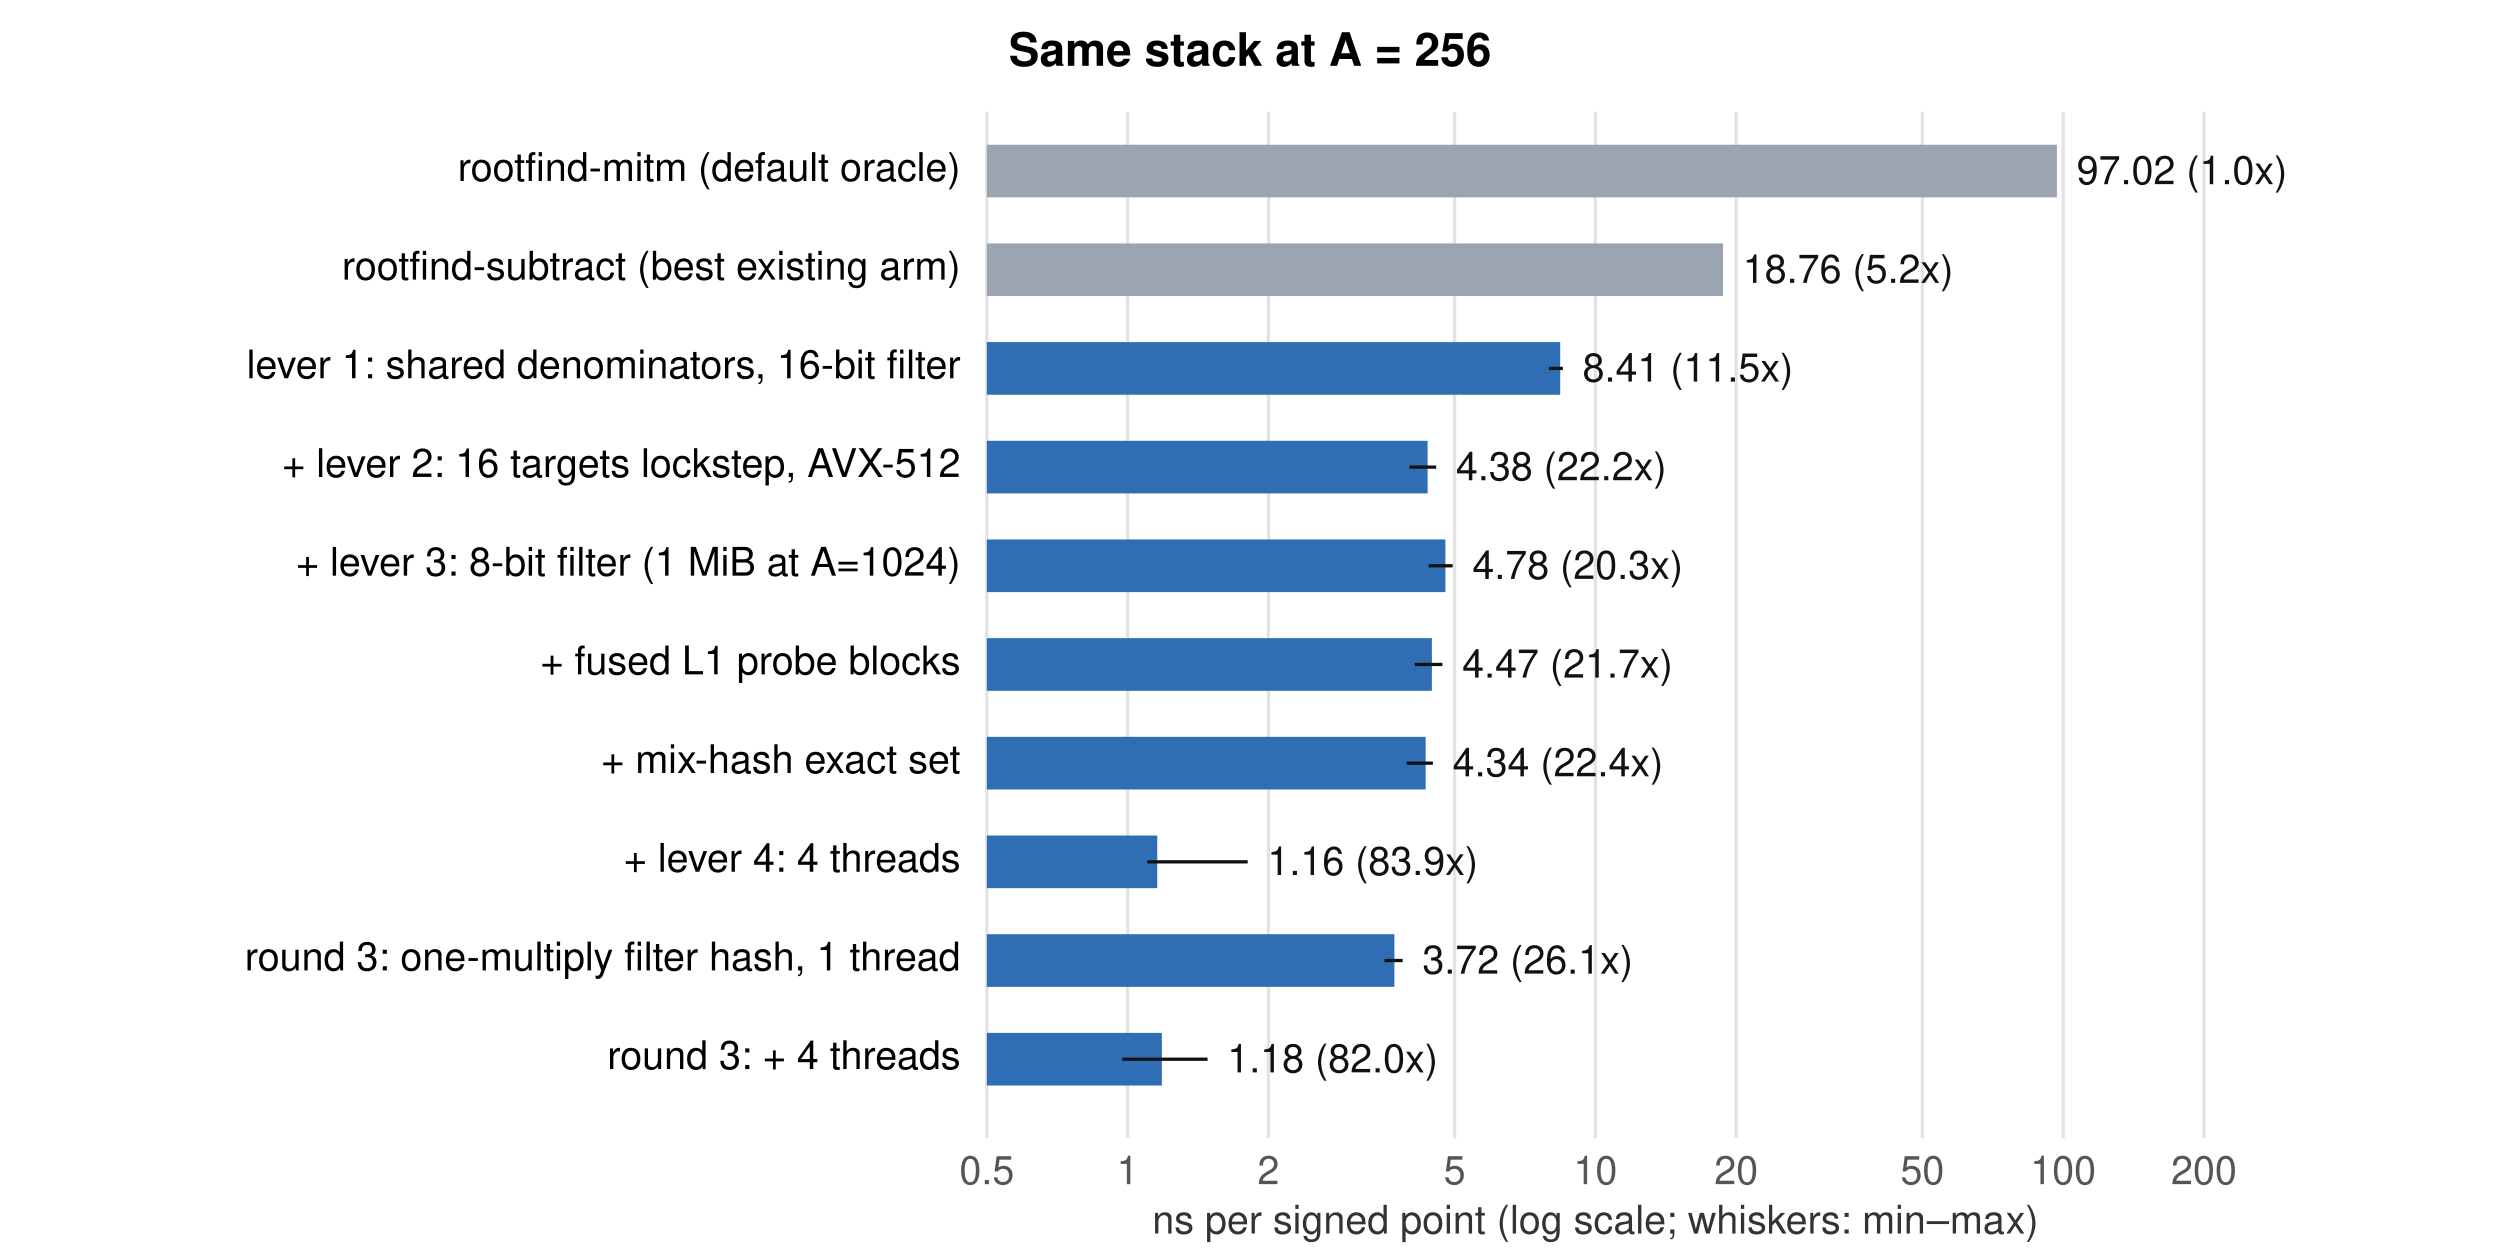
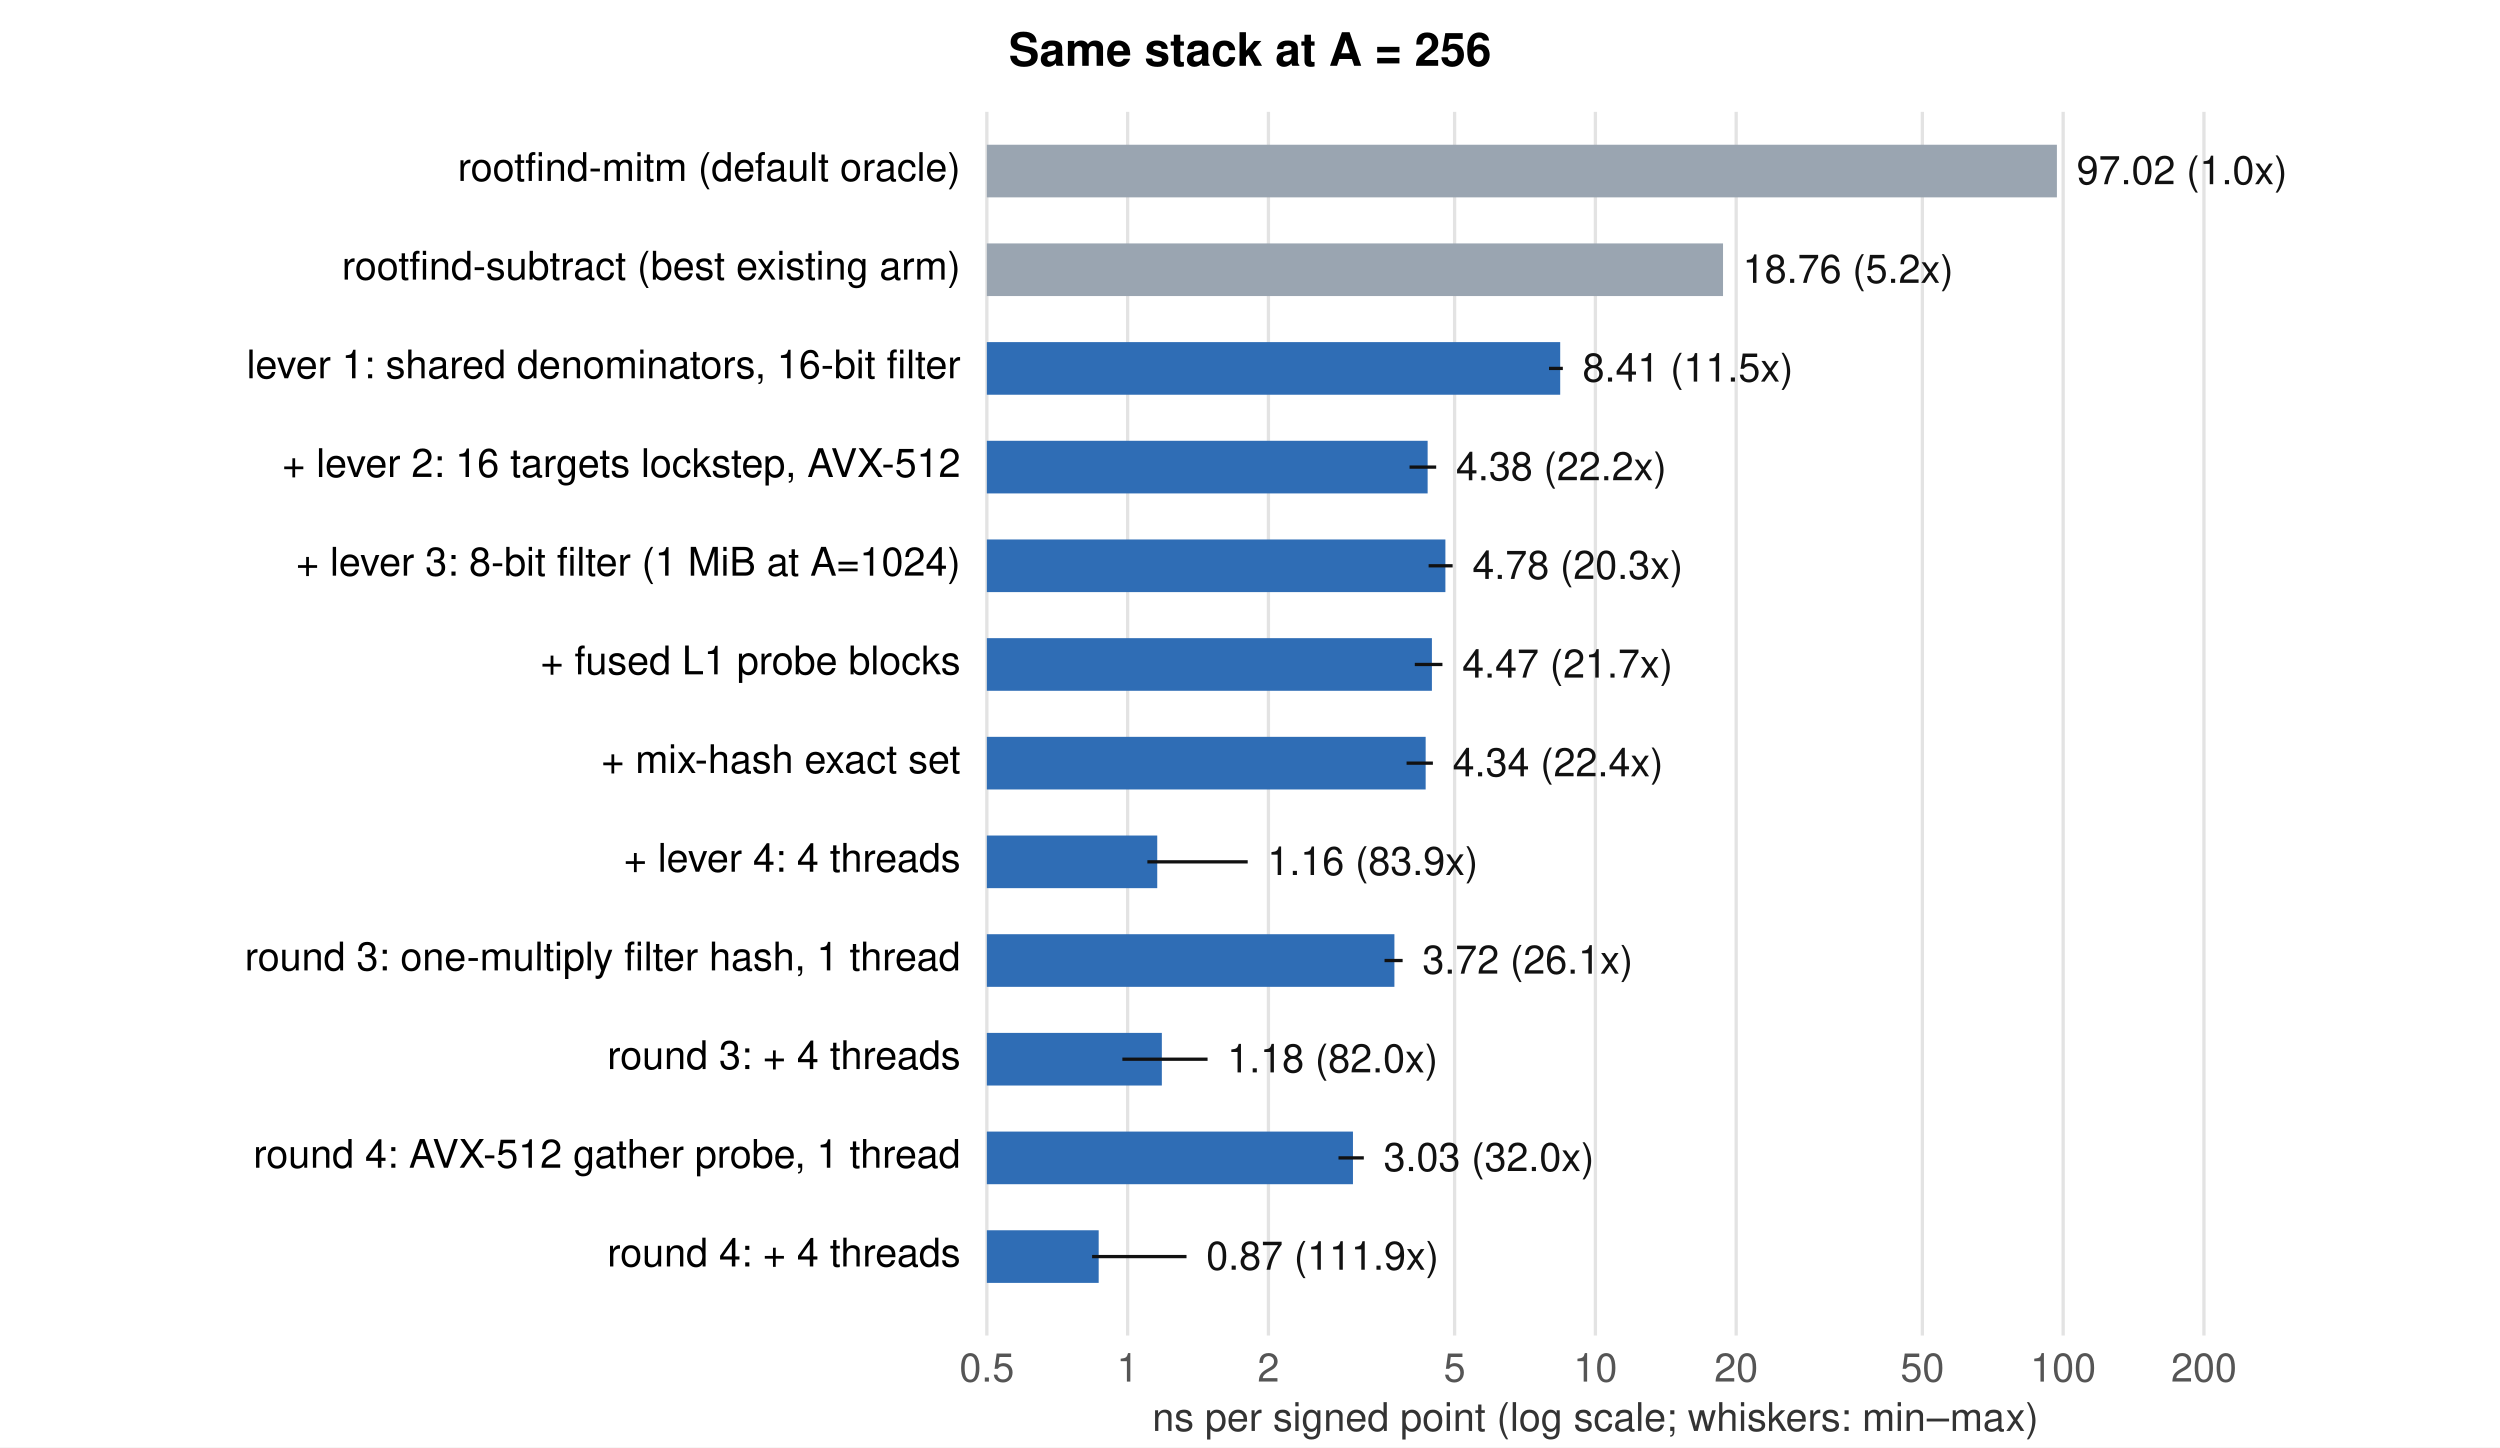
- <svg xmlns="http://www.w3.org/2000/svg" width="760" height="380" font-family="Helvetica,Arial,sans-serif" font-size="12">
+ <svg xmlns="http://www.w3.org/2000/svg" width="760" height="440" font-family="Helvetica,Arial,sans-serif" font-size="12">
  <rect width="100%" height="100%" fill="#ffffff" />
  <text x="380.0" y="20" text-anchor="middle" font-size="14" font-weight="bold">Same stack at A = 256</text>
-   <line x1="300.0" y1="34" x2="300.0" y2="346" stroke="#e3e3e3" />
-   <text x="300.0" y="360" text-anchor="middle" fill="#555">0.5</text>
-   <line x1="342.8" y1="34" x2="342.8" y2="346" stroke="#e3e3e3" />
-   <text x="342.8" y="360" text-anchor="middle" fill="#555">1</text>
-   <line x1="385.6" y1="34" x2="385.6" y2="346" stroke="#e3e3e3" />
-   <text x="385.6" y="360" text-anchor="middle" fill="#555">2</text>
-   <line x1="442.2" y1="34" x2="442.2" y2="346" stroke="#e3e3e3" />
-   <text x="442.2" y="360" text-anchor="middle" fill="#555">5</text>
-   <line x1="485.0" y1="34" x2="485.0" y2="346" stroke="#e3e3e3" />
-   <text x="485.0" y="360" text-anchor="middle" fill="#555">10</text>
-   <line x1="527.8" y1="34" x2="527.8" y2="346" stroke="#e3e3e3" />
-   <text x="527.8" y="360" text-anchor="middle" fill="#555">20</text>
-   <line x1="584.4" y1="34" x2="584.4" y2="346" stroke="#e3e3e3" />
-   <text x="584.4" y="360" text-anchor="middle" fill="#555">50</text>
-   <line x1="627.2" y1="34" x2="627.2" y2="346" stroke="#e3e3e3" />
-   <text x="627.2" y="360" text-anchor="middle" fill="#555">100</text>
-   <line x1="670.0" y1="34" x2="670.0" y2="346" stroke="#e3e3e3" />
-   <text x="670.0" y="360" text-anchor="middle" fill="#555">200</text>
-   <text x="485.0" y="375" text-anchor="middle" fill="#333">ns per signed point (log scale; whiskers: min–max)</text>
+   <line x1="300.0" y1="34" x2="300.0" y2="406" stroke="#e3e3e3" />
+   <text x="300.0" y="420" text-anchor="middle" fill="#555">0.5</text>
+   <line x1="342.8" y1="34" x2="342.8" y2="406" stroke="#e3e3e3" />
+   <text x="342.8" y="420" text-anchor="middle" fill="#555">1</text>
+   <line x1="385.6" y1="34" x2="385.6" y2="406" stroke="#e3e3e3" />
+   <text x="385.6" y="420" text-anchor="middle" fill="#555">2</text>
+   <line x1="442.2" y1="34" x2="442.2" y2="406" stroke="#e3e3e3" />
+   <text x="442.2" y="420" text-anchor="middle" fill="#555">5</text>
+   <line x1="485.0" y1="34" x2="485.0" y2="406" stroke="#e3e3e3" />
+   <text x="485.0" y="420" text-anchor="middle" fill="#555">10</text>
+   <line x1="527.8" y1="34" x2="527.8" y2="406" stroke="#e3e3e3" />
+   <text x="527.8" y="420" text-anchor="middle" fill="#555">20</text>
+   <line x1="584.4" y1="34" x2="584.4" y2="406" stroke="#e3e3e3" />
+   <text x="584.4" y="420" text-anchor="middle" fill="#555">50</text>
+   <line x1="627.2" y1="34" x2="627.2" y2="406" stroke="#e3e3e3" />
+   <text x="627.2" y="420" text-anchor="middle" fill="#555">100</text>
+   <line x1="670.0" y1="34" x2="670.0" y2="406" stroke="#e3e3e3" />
+   <text x="670.0" y="420" text-anchor="middle" fill="#555">200</text>
+   <text x="485.0" y="435" text-anchor="middle" fill="#333">ns per signed point (log scale; whiskers: min–max)</text>
  <text x="292" y="55" text-anchor="end">rootfind-mitm (default oracle)</text>
  <rect x="300.0" y="44" width="325.3" height="16" fill="#9aa5b1" />
  <text x="631.3" y="56" fill="#111">97.02 (1.0x)</text>
  <text x="292" y="85" text-anchor="end">rootfind-subtract (best existing arm)</text>
  <rect x="300.0" y="74" width="223.8" height="16" fill="#9aa5b1" />
  <text x="529.8" y="86" fill="#111">18.76 (5.2x)</text>
  <text x="292" y="115" text-anchor="end">lever 1: shared denominators, 16-bit filter</text>
  <rect x="300.0" y="104" width="174.3" height="16" fill="#2f6db5" />
  <line x1="470.9" y1="112" x2="475.1" y2="112" stroke="#111" />
  <text x="481.1" y="116" fill="#111">8.41 (11.5x)</text>
  <text x="292" y="145" text-anchor="end">+ lever 2: 16 targets lockstep, AVX-512</text>
  <rect x="300.0" y="134" width="134.0" height="16" fill="#2f6db5" />
  <line x1="428.5" y1="142" x2="436.6" y2="142" stroke="#111" />
  <text x="442.6" y="146" fill="#111">4.38 (22.2x)</text>
  <text x="292" y="175" text-anchor="end">+ lever 3: 8-bit filter (1 MiB at A=1024)</text>
  <rect x="300.0" y="164" width="139.4" height="16" fill="#2f6db5" />
  <line x1="434.3" y1="172" x2="441.6" y2="172" stroke="#111" />
  <text x="447.6" y="176" fill="#111">4.78 (20.3x)</text>
  <text x="292" y="205" text-anchor="end">+ fused L1 probe blocks</text>
  <rect x="300.0" y="194" width="135.3" height="16" fill="#2f6db5" />
  <line x1="430.1" y1="202" x2="438.5" y2="202" stroke="#111" />
  <text x="444.5" y="206" fill="#111">4.47 (21.7x)</text>
  <text x="292" y="235" text-anchor="end">+ mix-hash exact set</text>
  <rect x="300.0" y="224" width="133.4" height="16" fill="#2f6db5" />
  <line x1="427.6" y1="232" x2="435.6" y2="232" stroke="#111" />
  <text x="441.6" y="236" fill="#111">4.34 (22.4x)</text>
  <text x="292" y="265" text-anchor="end">+ lever 4: 4 threads</text>
  <rect x="300.0" y="254" width="51.8" height="16" fill="#2f6db5" />
  <line x1="348.8" y1="262" x2="379.3" y2="262" stroke="#111" />
  <text x="385.3" y="266" fill="#111">1.16 (83.9x)</text>
  <text x="292" y="295" text-anchor="end">round 3: one-multiply filter hash, 1 thread</text>
  <rect x="300.0" y="284" width="123.9" height="16" fill="#2f6db5" />
  <line x1="420.9" y1="292" x2="426.4" y2="292" stroke="#111" />
  <text x="432.4" y="296" fill="#111">3.72 (26.1x)</text>
  <text x="292" y="325" text-anchor="end">round 3: + 4 threads</text>
  <rect x="300.0" y="314" width="53.2" height="16" fill="#2f6db5" />
  <line x1="341.2" y1="322" x2="367.1" y2="322" stroke="#111" />
  <text x="373.1" y="326" fill="#111">1.18 (82.0x)</text>
+   <text x="292" y="355" text-anchor="end">round 4: AVX-512 gather probe, 1 thread</text>
+   <rect x="300.0" y="344" width="111.3" height="16" fill="#2f6db5" />
+   <line x1="406.9" y1="352" x2="414.6" y2="352" stroke="#111" />
+   <text x="420.6" y="356" fill="#111">3.03 (32.0x)</text>
+   <text x="292" y="385" text-anchor="end">round 4: + 4 threads</text>
+   <rect x="300.0" y="374" width="34.0" height="16" fill="#2f6db5" />
+   <line x1="332.0" y1="382" x2="360.7" y2="382" stroke="#111" />
+   <text x="366.7" y="386" fill="#111">0.87 (111.9x)</text>
</svg>
